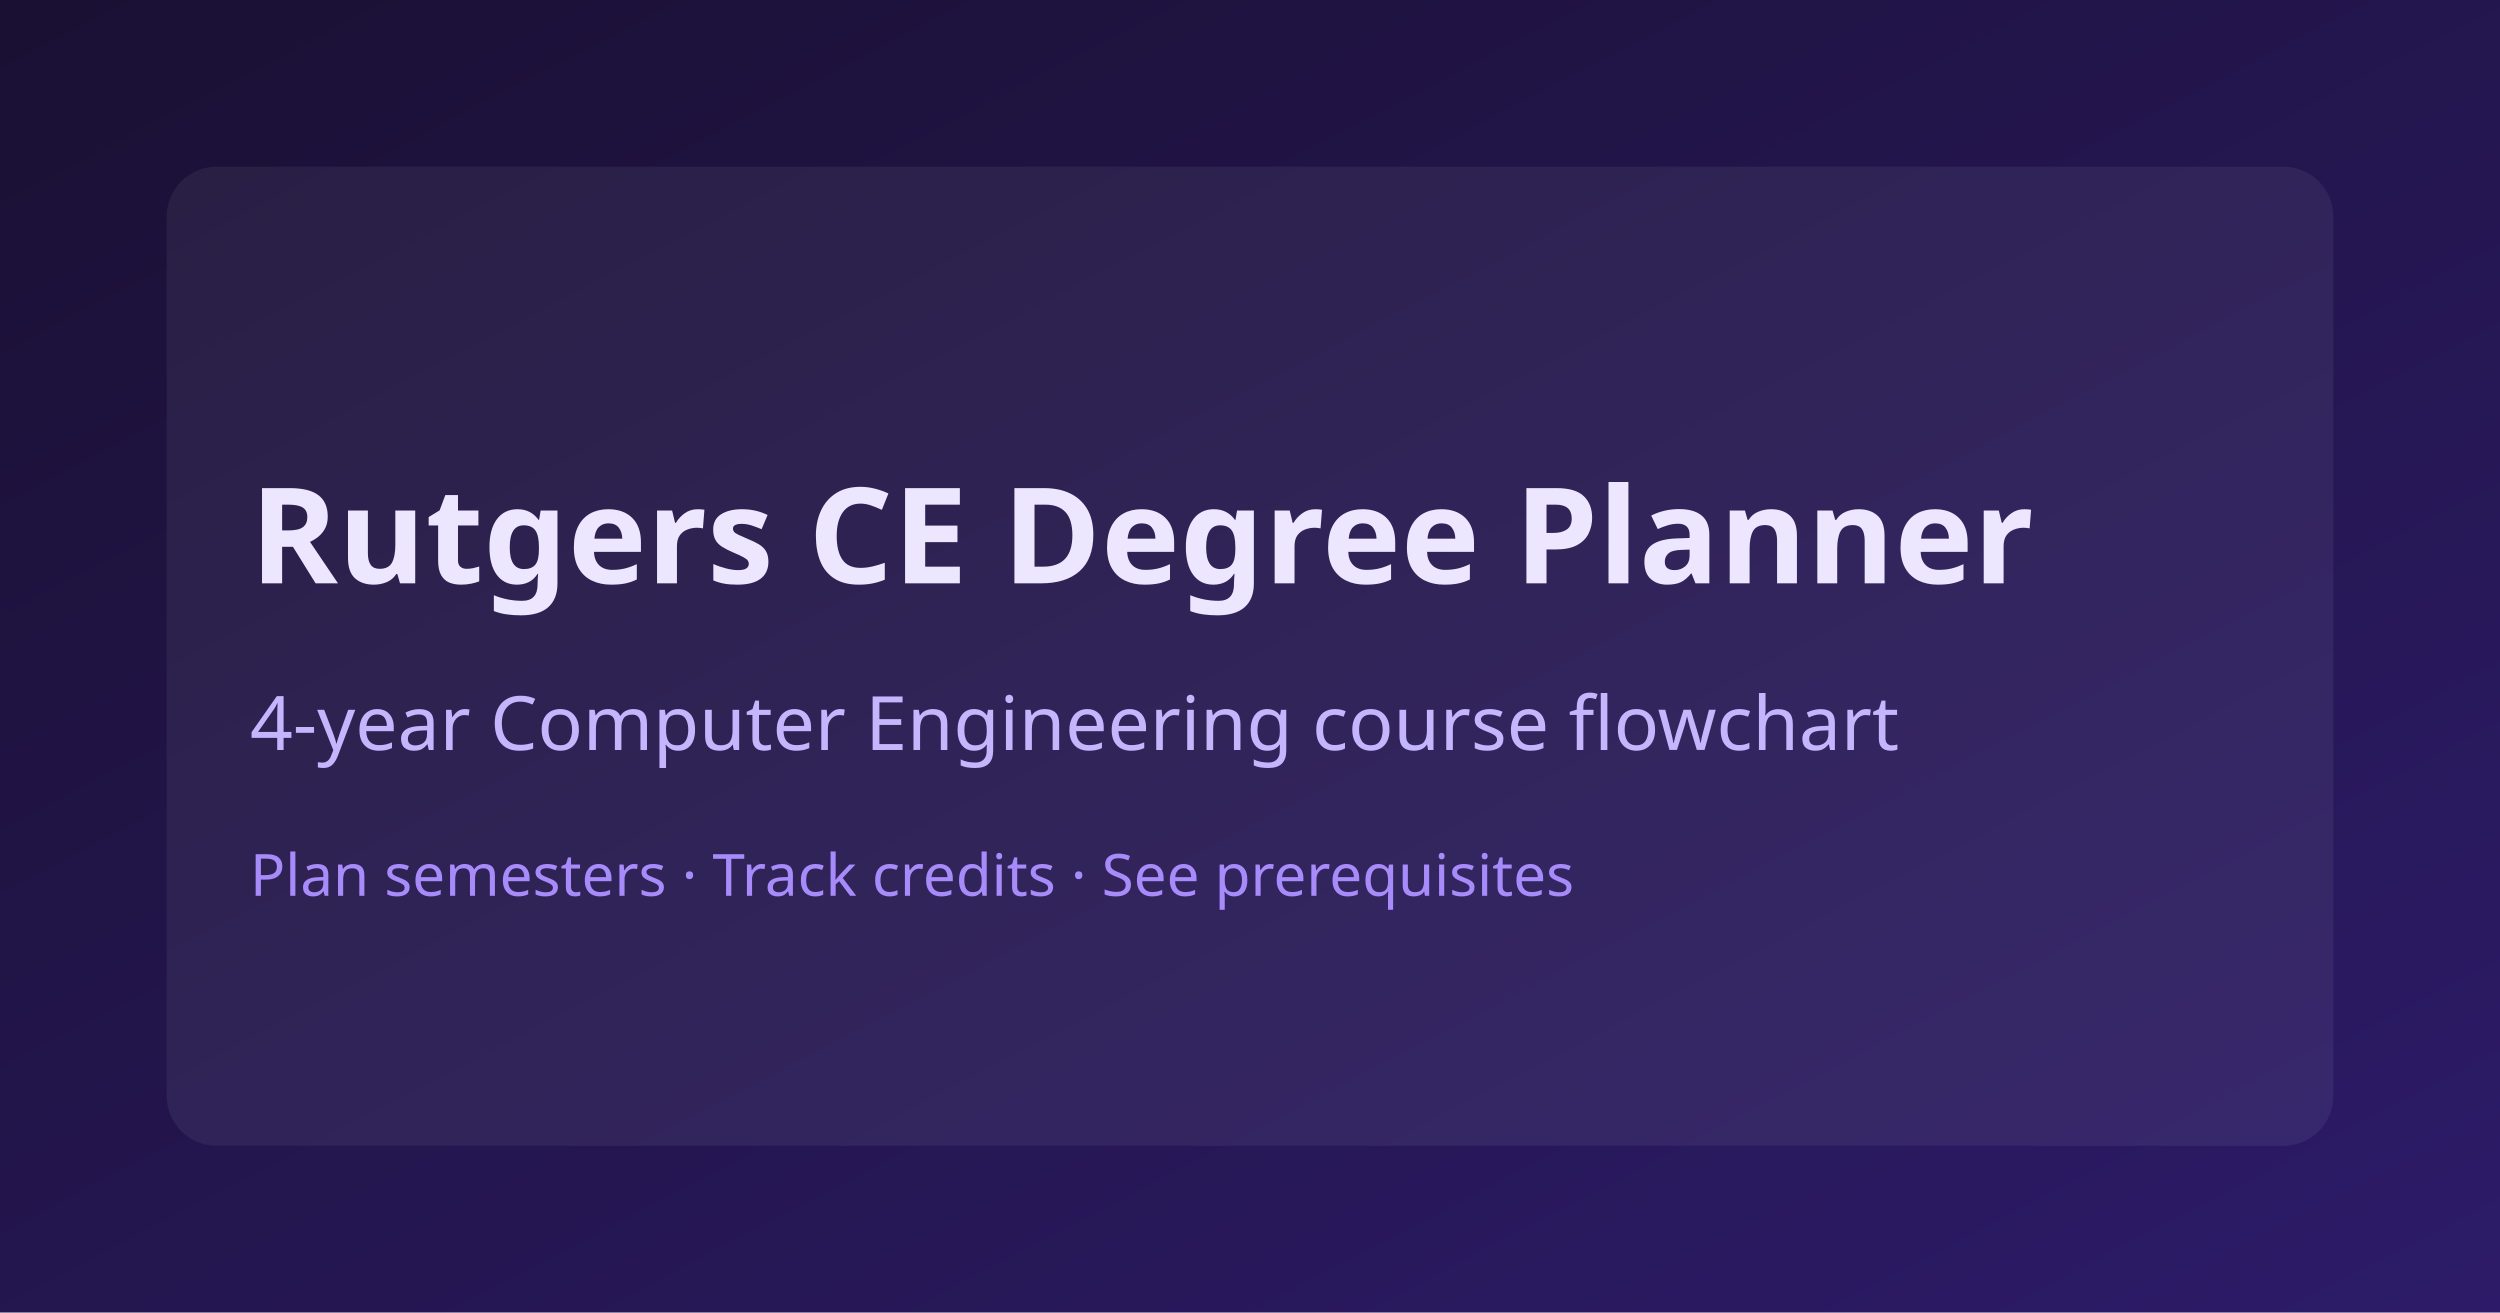
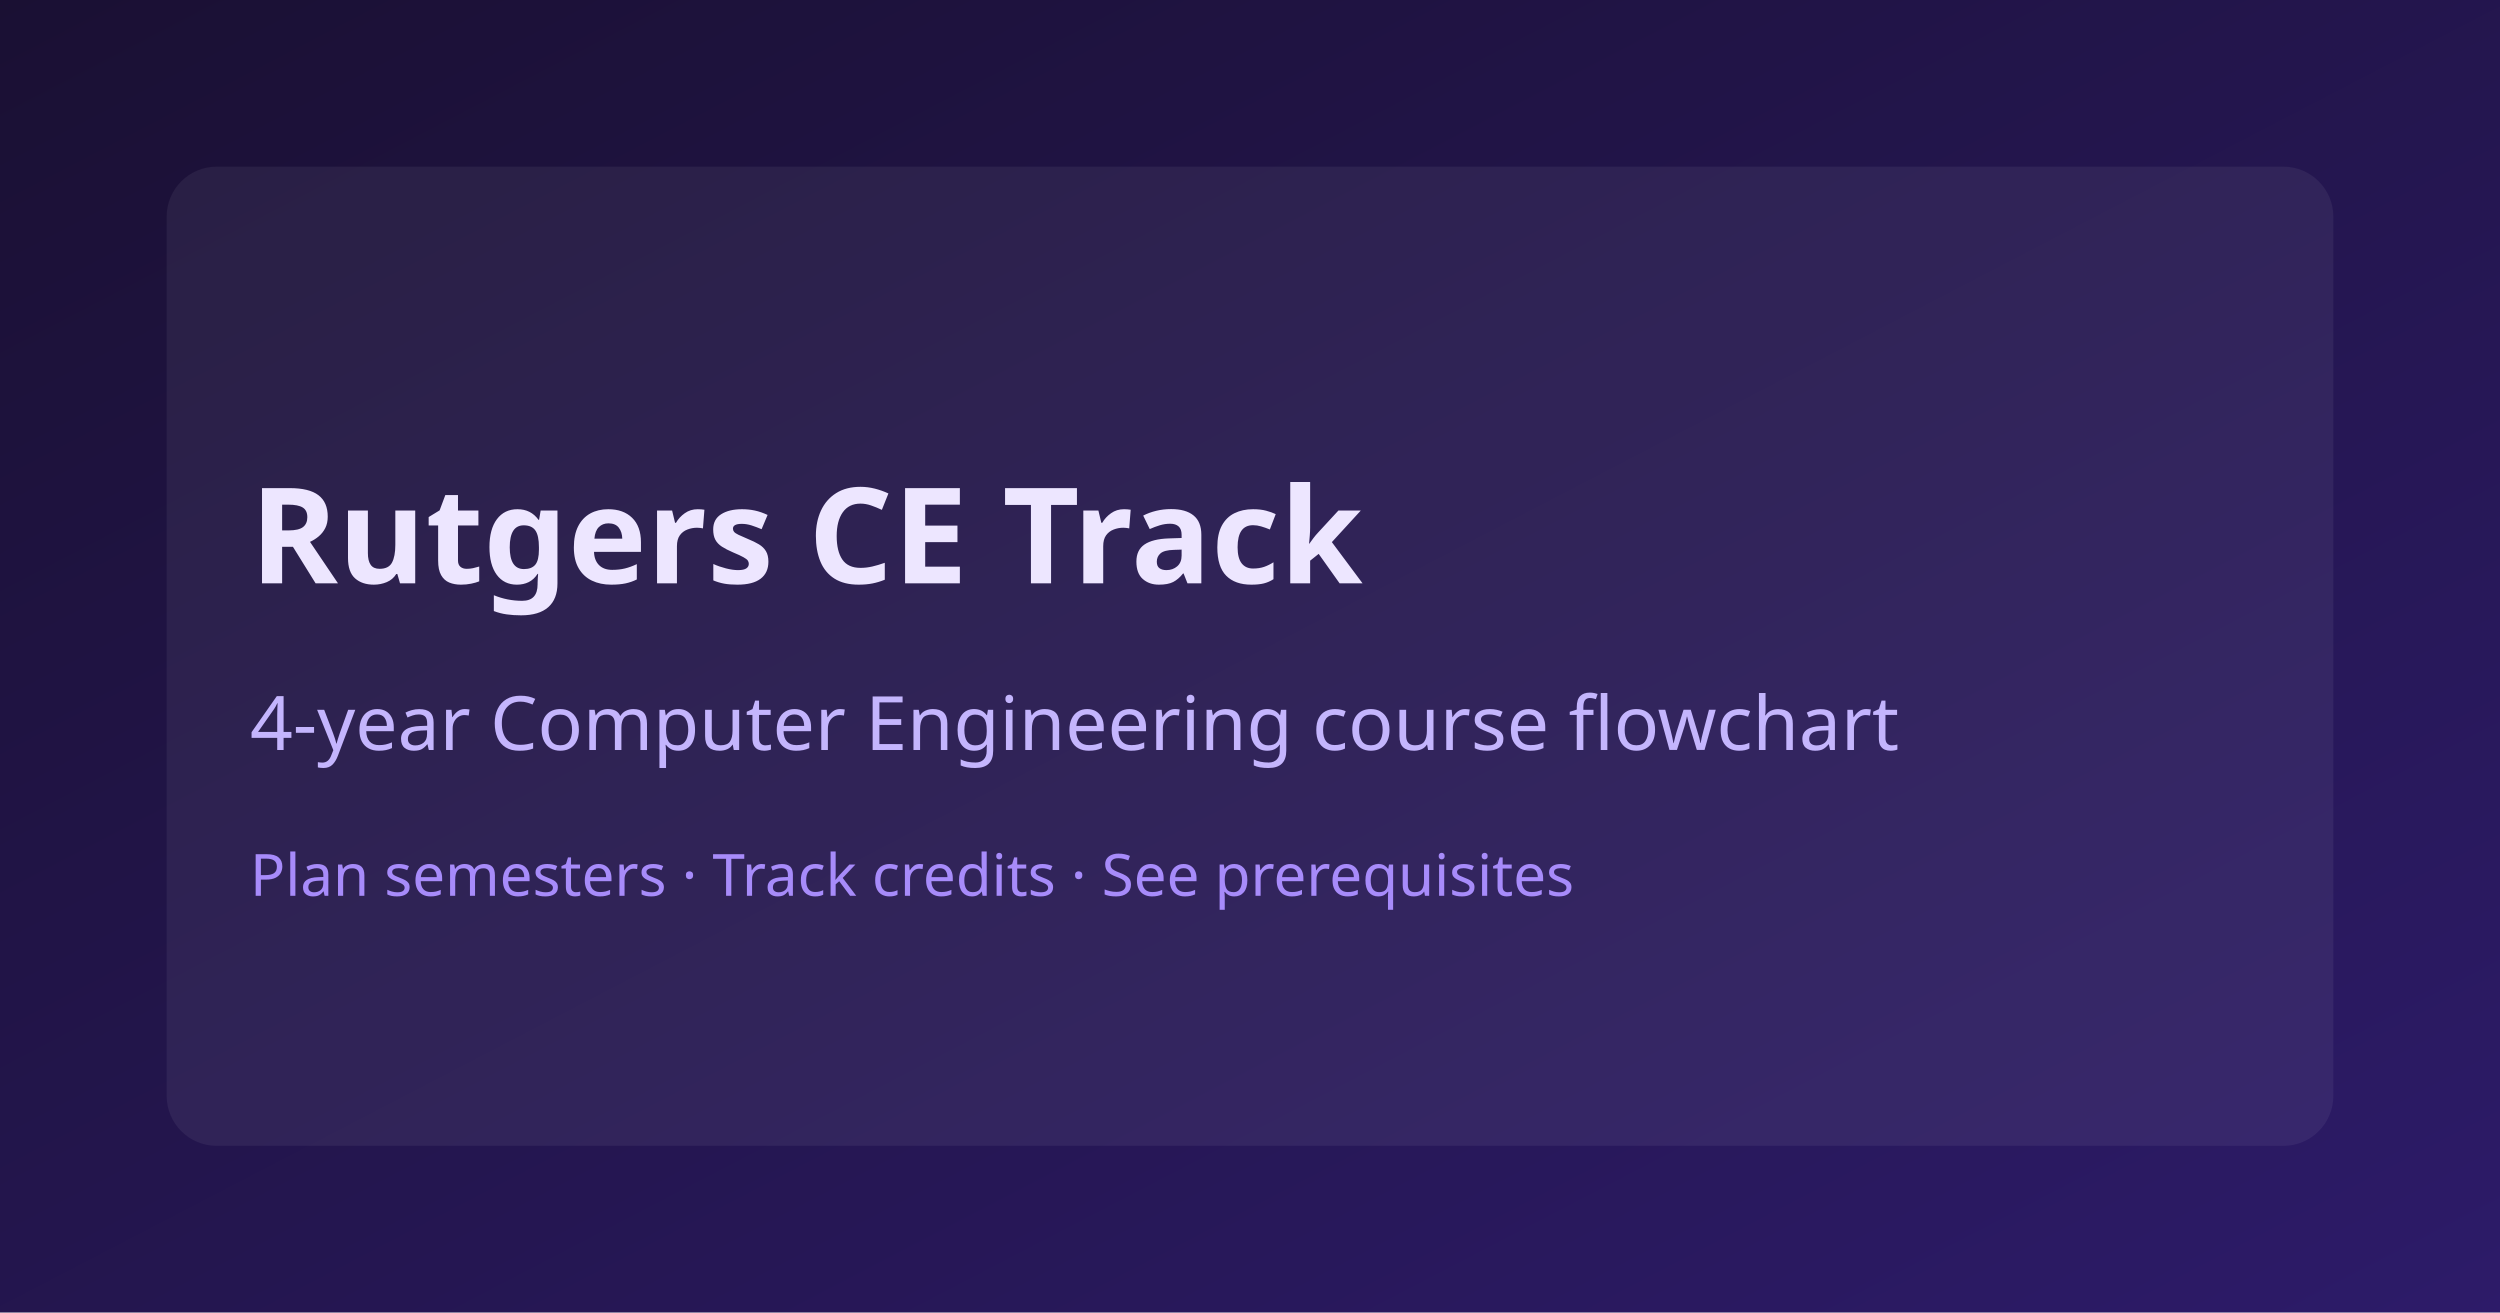
<svg xmlns="http://www.w3.org/2000/svg" width="1200" height="630" viewBox="0 0 1200 630">
  <defs>
    <linearGradient id="bg" x1="0%" y1="0%" x2="100%" y2="100%">
      <stop offset="0%" style="stop-color:#1a1033" />
      <stop offset="100%" style="stop-color:#2d1b69" />
    </linearGradient>
  </defs>
  <rect width="1200" height="630" fill="url(#bg)" />
  <rect x="80" y="80" width="1040" height="470" rx="24" fill="#fff" fill-opacity="0.06" />
-   <text x="120" y="280" fill="#ede6ff" font-family="system-ui,sans-serif" font-size="64" font-weight="700">Rutgers CE Degree Planner</text>
+   <text x="120" y="280" fill="#ede6ff" font-family="system-ui,sans-serif" font-size="64" font-weight="700">Rutgers CE Track</text>
  <text x="120" y="360" fill="#c4b5fd" font-family="system-ui,sans-serif" font-size="36">4-year Computer Engineering course flowchart</text>
  <text x="120" y="430" fill="#a78bfa" font-family="system-ui,sans-serif" font-size="28">Plan semesters · Track credits · See prerequisites</text>
</svg>
